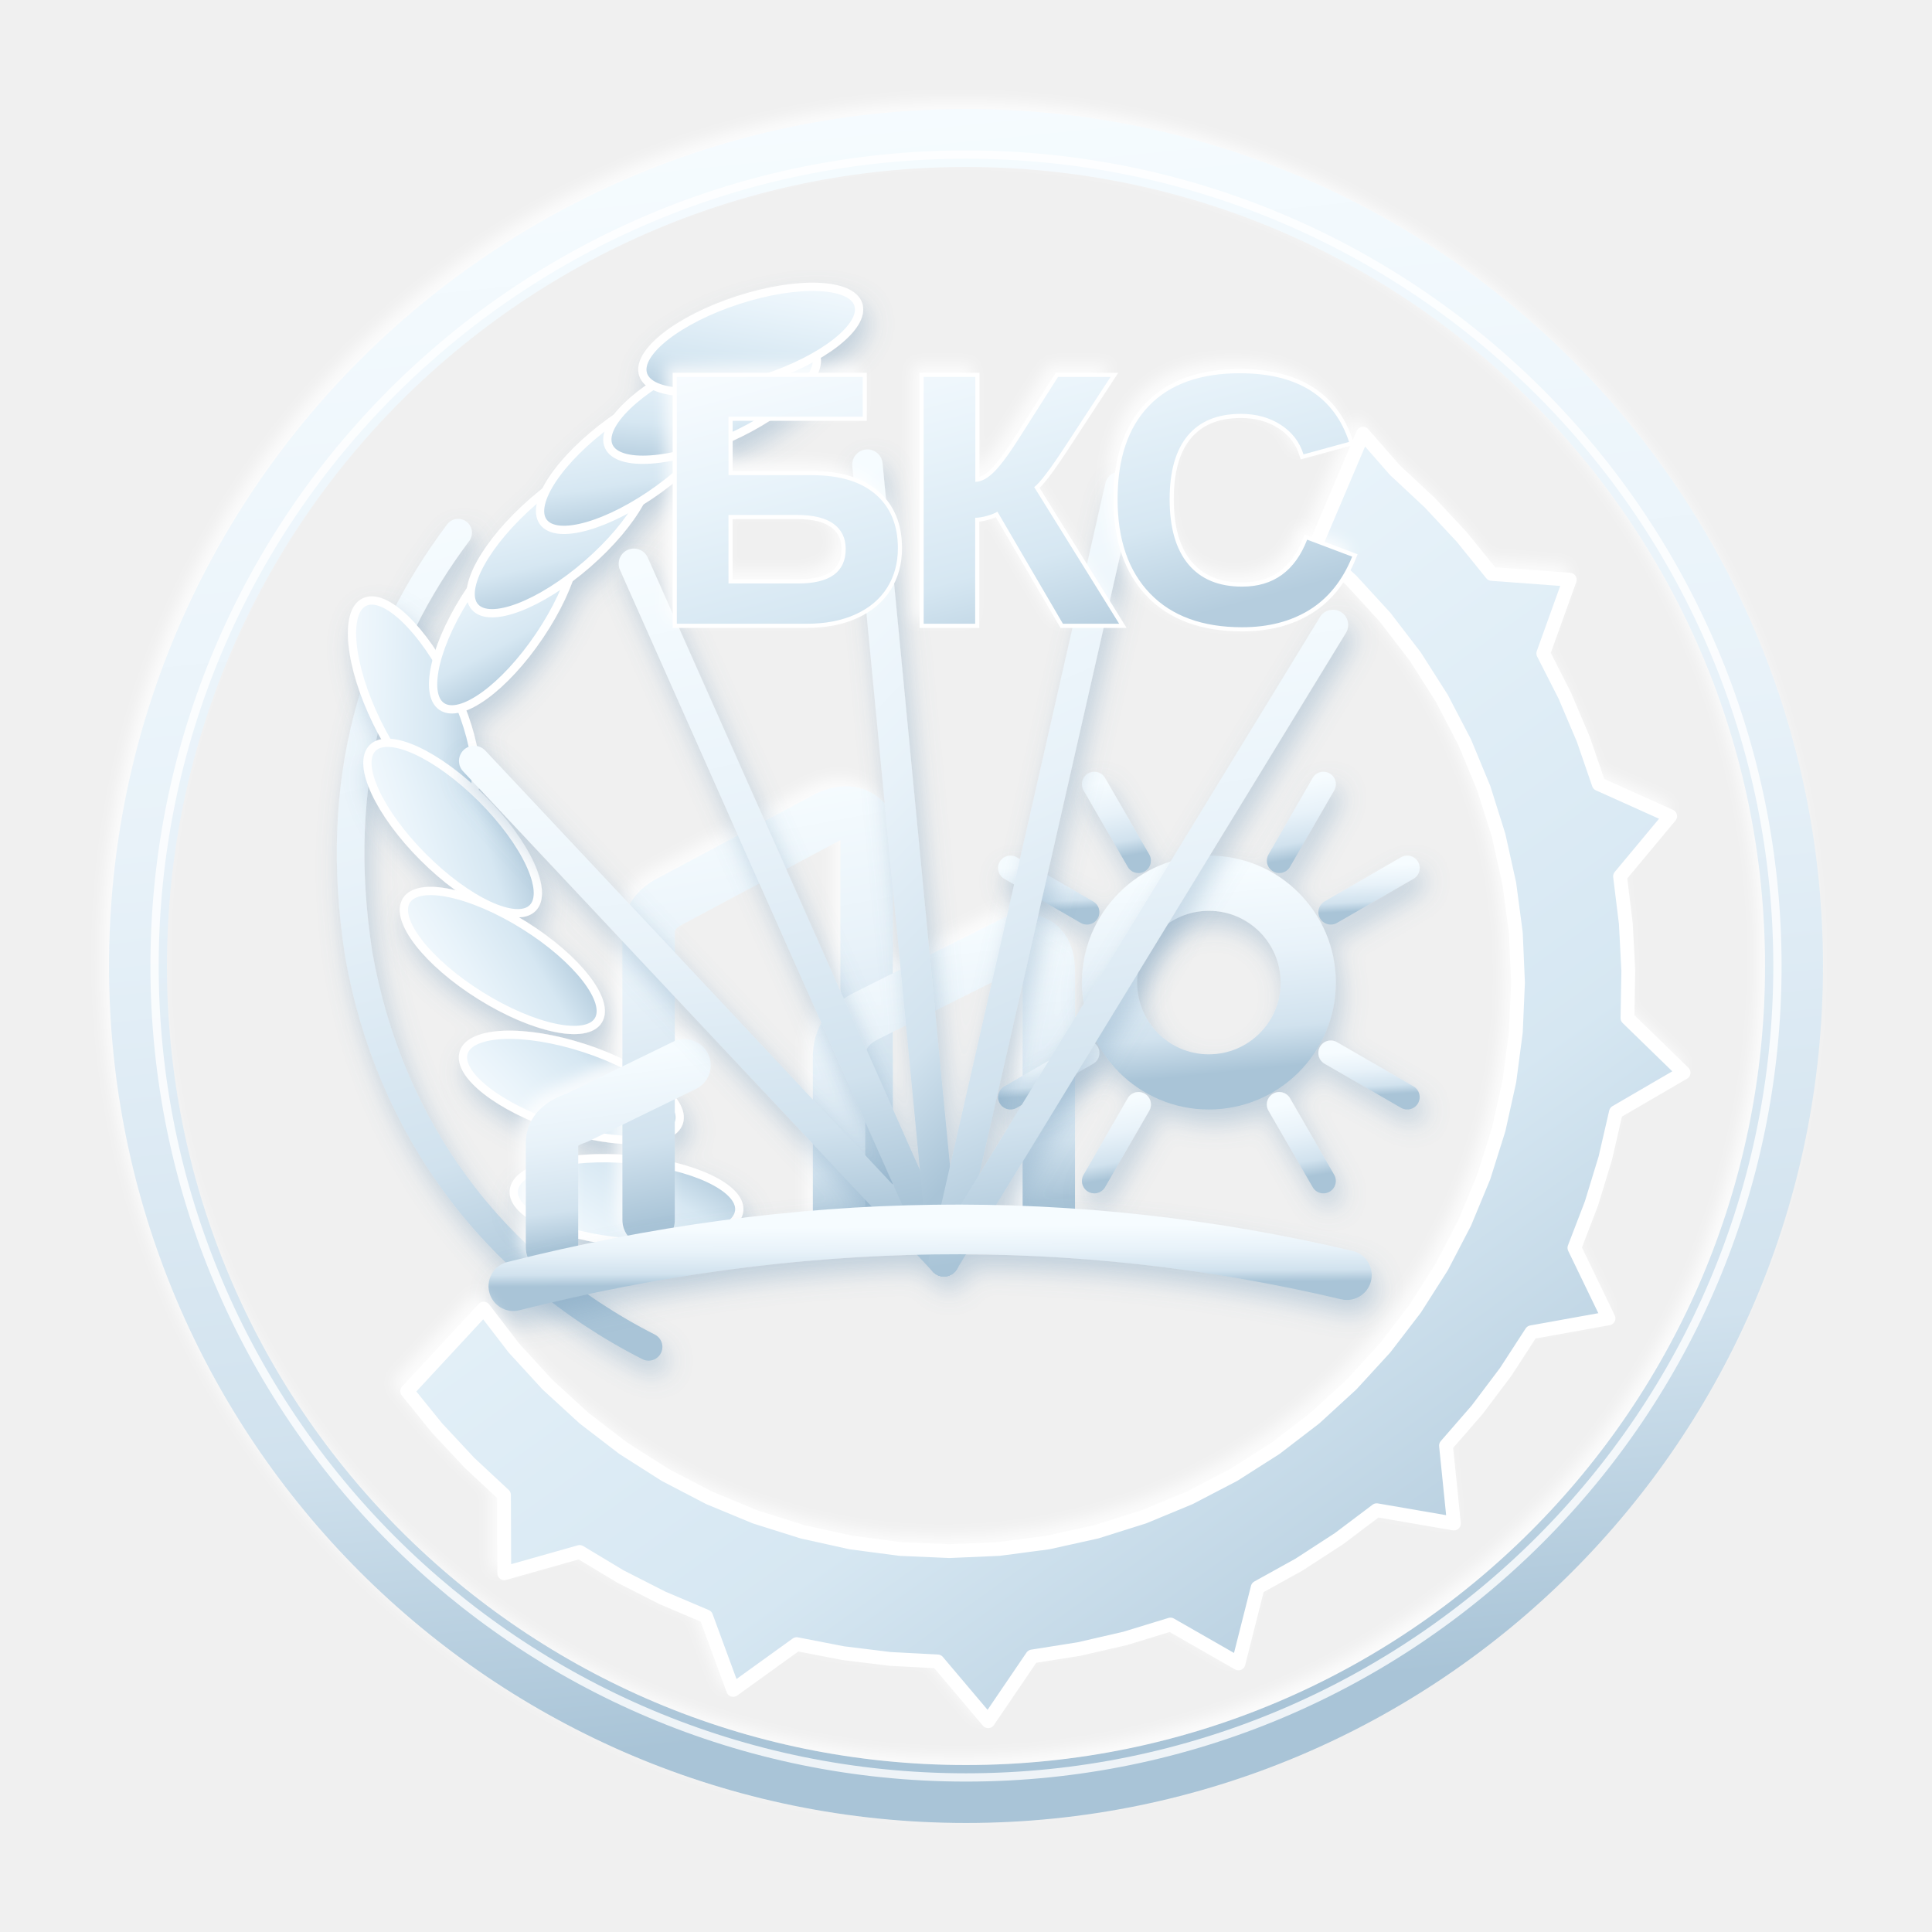
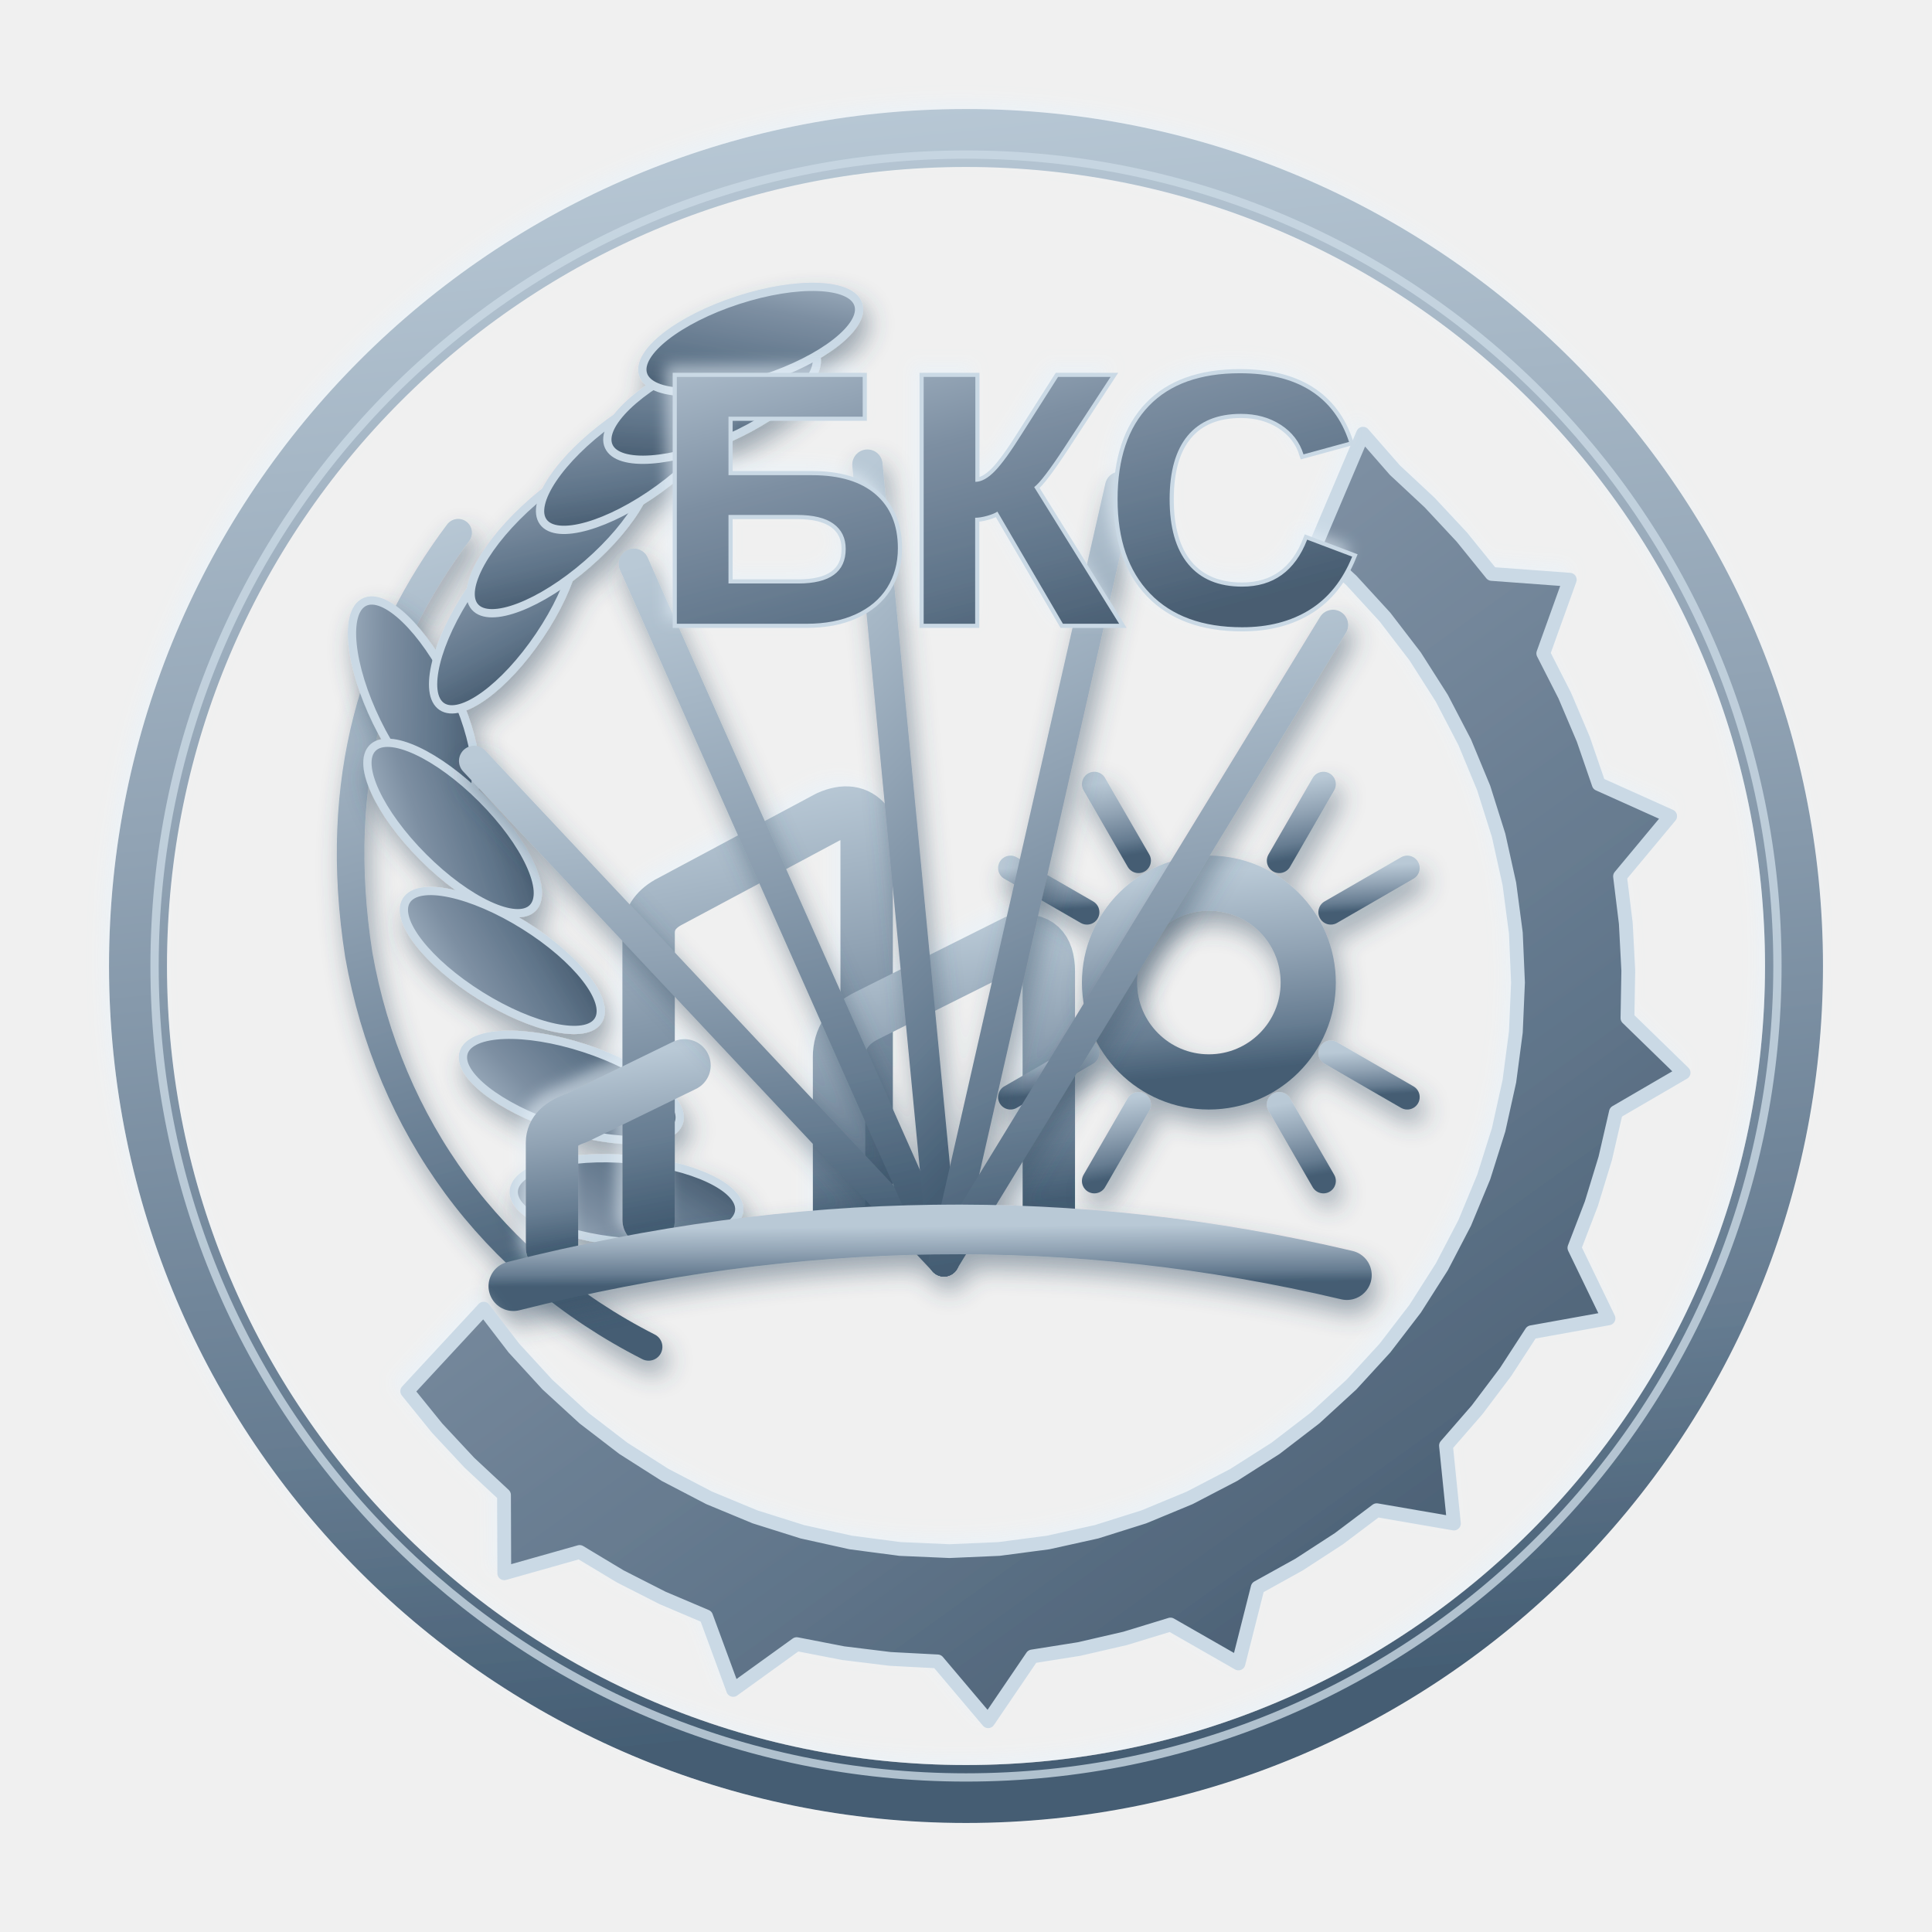
<svg xmlns="http://www.w3.org/2000/svg" viewBox="0 0 700 700" role="img" aria-label="Балашихинские коммунальные системы, объёмная эмблема">
  <defs>
    <linearGradient id="ivory" x1="0" y1="0" x2=".7" y2="1" gradientUnits="objectBoundingBox">
-       <stop offset="0" stop-color="#F8FCFF" />
-       <stop offset=".37" stop-color="#E8F3FA" />
-       <stop offset=".74" stop-color="#D6E7F2" />
-       <stop offset="1" stop-color="#B5CDDE" />
+       <stop offset="0" stop-color="#A9B9C8" />
+       <stop offset=".37" stop-color="#7D8FA2" />
+       <stop offset=".74" stop-color="#60758A" />
+       <stop offset="1" stop-color="#485D71" />
    </linearGradient>
    <linearGradient id="rim" x1="0" y1="0" x2=".1" y2="1">
-       <stop offset="0" stop-color="#F6FCFF" />
-       <stop offset=".42" stop-color="#E8F2F9" />
-       <stop offset=".8" stop-color="#D1E2EE" />
-       <stop offset="1" stop-color="#A9C4D7" />
+       <stop offset="0" stop-color="#B9C9D6" />
+       <stop offset=".42" stop-color="#91A3B4" />
+       <stop offset=".8" stop-color="#667C91" />
+       <stop offset="1" stop-color="#445D73" />
    </linearGradient>
    <filter id="lift" x="-28%" y="-28%" width="160%" height="170%" color-interpolation-filters="sRGB">
-       <feDropShadow dx="3" dy="10" stdDeviation="9" flood-color="#6389AA" flood-opacity=".39" />
-       <feDropShadow dx="-2.5" dy="-3" stdDeviation="2.5" flood-color="#ffffff" flood-opacity=".77" />
+       <feDropShadow dx="3" dy="10" stdDeviation="9" flood-color="#30485D" flood-opacity=".49" />
+       <feDropShadow dx="-2.5" dy="-3" stdDeviation="2.5" flood-color="#E8F2FA" flood-opacity=".56" />
    </filter>
    <filter id="soft" x="-25%" y="-25%" width="155%" height="160%" color-interpolation-filters="sRGB">
-       <feDropShadow dx="2" dy="5" stdDeviation="4.5" flood-color="#759BBC" flood-opacity=".38" />
+       <feDropShadow dx="2" dy="5" stdDeviation="4.5" flood-color="#385169" flood-opacity=".47" />
    </filter>
  </defs>
  <circle cx="350" cy="350" r="300" fill="none" stroke="url(#rim)" stroke-width="21" filter="url(#lift)" />
-   <circle cx="350" cy="350" r="294" fill="none" stroke="#fff" stroke-opacity=".8" stroke-width="3" />
+   <circle cx="350" cy="350" r="294" fill="none" stroke="#CAD9E5" stroke-opacity=".8" stroke-width="3" />
  <g stroke="url(#rim)" fill="none" filter="url(#soft)">
    <path d="M235 488 C178 459 141 408 130 346 C120 282 136 233 166 193" stroke-width="10" stroke-linecap="round" />
  </g>
-   <g fill="url(#ivory)" stroke="#ffffff" stroke-width="3" filter="url(#soft)">
+   <g fill="url(#ivory)" stroke="#CAD9E5" stroke-width="3" filter="url(#soft)">
    <ellipse cx="150" cy="255" rx="15" ry="41" transform="rotate(-26 150 255)" />
    <ellipse cx="164" cy="300" rx="15" ry="41" transform="rotate(-45 164 300)" />
    <ellipse cx="182" cy="348" rx="15" ry="41" transform="rotate(-58 182 348)" />
    <ellipse cx="207" cy="394" rx="15" ry="41" transform="rotate(-72 207 394)" />
    <ellipse cx="227" cy="435" rx="15" ry="41" transform="rotate(-85 227 435)" />
    <ellipse cx="183" cy="222" rx="15" ry="41" transform="rotate(34 183 222)" />
    <ellipse cx="203" cy="193" rx="15" ry="41" transform="rotate(49 203 193)" />
    <ellipse cx="230" cy="165" rx="15" ry="41" transform="rotate(54 230 165)" />
    <ellipse cx="258" cy="145" rx="15" ry="41" transform="rotate(66 258 145)" />
    <ellipse cx="272" cy="123" rx="15" ry="41" transform="rotate(72 272 123)" />
  </g>
  <g fill="none" stroke="url(#rim)" stroke-width="19" stroke-linejoin="round" stroke-linecap="round" filter="url(#lift)">
    <path d="M235 442 V338 Q235 331 242 327 L300 296 Q309 292 314 298 V441" />
    <path d="M304 444 V383 Q304 373 314 368 L368 341 Q380 339 380 352 V444" />
    <path d="M200 452 V414 Q200 408 209 405 L248 386" />
  </g>
  <g fill="none" stroke="url(#rim)" filter="url(#soft)">
    <circle cx="438" cy="356" r="36" stroke-width="20" />
    <path d="M489.00,356.00 L521.00,356.00" stroke-width="9" stroke-linecap="round" />
    <path d="M482.17,381.50 L509.88,397.50" stroke-width="9" stroke-linecap="round" />
    <path d="M463.50,400.17 L479.50,427.88" stroke-width="9" stroke-linecap="round" />
    <path d="M438.00,407.00 L438.00,439.00" stroke-width="9" stroke-linecap="round" />
    <path d="M412.50,400.17 L396.50,427.88" stroke-width="9" stroke-linecap="round" />
    <path d="M393.83,381.50 L366.12,397.50" stroke-width="9" stroke-linecap="round" />
    <path d="M387.00,356.00 L355.00,356.00" stroke-width="9" stroke-linecap="round" />
    <path d="M393.83,330.50 L366.12,314.50" stroke-width="9" stroke-linecap="round" />
    <path d="M412.50,311.83 L396.50,284.12" stroke-width="9" stroke-linecap="round" />
    <path d="M438.00,305.00 L438.00,273.00" stroke-width="9" stroke-linecap="round" />
    <path d="M463.50,311.83 L479.50,284.12" stroke-width="9" stroke-linecap="round" />
    <path d="M482.17,330.50 L509.88,314.50" stroke-width="9" stroke-linecap="round" />
  </g>
  <g fill="none" stroke="url(#rim)" filter="url(#soft)">
    <path d="M342 457 L171.80,275.70" stroke-width="11" stroke-linecap="round" />
    <path d="M342 457 L229.66,204.26" stroke-width="11" stroke-linecap="round" />
    <path d="M342 457 L314.28,168.34" stroke-width="11" stroke-linecap="round" />
    <path d="M342 457 L405.86,176.35" stroke-width="11" stroke-linecap="round" />
    <path d="M342 457 L482.96,226.42" stroke-width="11" stroke-linecap="round" />
    <path d="M186 466 Q340 427 488 462" stroke-width="18" stroke-linecap="round" />
  </g>
-   <path d="M493.85,157.14 L505.39,170.34 L517.95,182.05 L529.66,194.61 L540.46,207.95 L568.76,210.04 L559.16,236.74 L566.95,252.04 L573.66,267.84 L579.25,284.08 L605.13,295.71 L586.97,317.52 L589.06,334.56 L589.96,351.71 L589.66,368.87 L610.00,388.66 L585.48,402.94 L581.62,419.67 L576.60,436.09 L570.44,452.12 L582.79,477.67 L554.86,482.70 L545.51,497.10 L535.18,510.81 L523.91,523.77 L526.78,552.00 L498.81,547.18 L485.10,557.51 L470.70,566.86 L455.68,575.19 L448.72,602.70 L424.09,588.60 L407.67,593.62 L390.94,597.48 L373.98,600.17 L358.03,623.63 L339.71,601.96 L322.56,601.06 L305.52,598.97 L288.66,595.70 L265.64,612.29 L255.84,585.66 L240.04,578.95 L224.74,571.16 L210.02,562.31 L182.71,570.03 L182.61,541.66 L170.05,529.95 L158.34,517.39 L147.54,504.05 L175.25,474.16 L186.19,488.41 L198.34,501.66 L211.59,513.81 L225.84,524.75 L241.00,534.40 L256.94,542.70 L273.54,549.58 L290.68,554.98 L308.23,558.87 L326.05,561.22 L344.00,562.00 L361.95,561.22 L379.77,558.87 L397.32,554.98 L414.46,549.58 L431.06,542.70 L447.00,534.40 L462.16,524.75 L476.41,513.81 L489.66,501.66 L501.81,488.41 L512.75,474.16 L522.40,459.00 L530.70,443.06 L537.58,426.46 L542.98,409.32 L546.87,391.77 L549.22,373.95 L550.00,356.00 L549.22,338.05 L546.87,320.23 L542.98,302.68 L537.58,285.54 L530.70,268.94 L522.40,253.00 L512.75,237.84 L501.81,223.59 L489.66,210.34 L476.41,198.19 Z" fill="url(#ivory)" stroke="#ffffff" stroke-width="5" stroke-linejoin="round" filter="url(#lift)" />
-   <text x="365" y="226" font-family="Arial, 'DejaVu Sans', sans-serif" font-size="130" font-weight="800" letter-spacing="-4" text-anchor="middle" fill="url(#ivory)" stroke="#ffffff" stroke-width="3" paint-order="stroke fill" filter="url(#lift)">БКС</text>
+   <path d="M493.85,157.14 L505.39,170.34 L517.95,182.05 L529.66,194.61 L540.46,207.95 L568.76,210.04 L559.16,236.74 L566.95,252.04 L573.66,267.84 L579.25,284.08 L605.13,295.71 L586.97,317.52 L589.06,334.56 L589.96,351.71 L589.66,368.87 L610.00,388.66 L585.48,402.94 L581.62,419.67 L576.60,436.09 L570.44,452.12 L582.79,477.67 L554.86,482.70 L545.51,497.10 L535.18,510.81 L523.91,523.77 L526.78,552.00 L498.81,547.18 L485.10,557.51 L470.70,566.86 L455.68,575.19 L448.72,602.70 L424.09,588.60 L407.67,593.62 L390.94,597.48 L373.98,600.17 L358.03,623.63 L339.71,601.96 L322.56,601.06 L305.52,598.97 L288.66,595.70 L265.64,612.29 L255.84,585.66 L240.04,578.95 L224.74,571.16 L210.02,562.31 L182.71,570.03 L182.61,541.66 L170.05,529.95 L158.34,517.39 L147.54,504.05 L175.25,474.16 L186.19,488.41 L198.34,501.66 L211.59,513.81 L225.84,524.75 L241.00,534.40 L256.94,542.70 L273.54,549.58 L290.68,554.98 L308.23,558.87 L326.05,561.22 L344.00,562.00 L361.95,561.22 L379.77,558.87 L397.32,554.98 L414.46,549.58 L431.06,542.70 L447.00,534.40 L462.16,524.75 L476.41,513.81 L489.66,501.66 L501.81,488.41 L512.75,474.16 L522.40,459.00 L530.70,443.06 L537.58,426.46 L542.98,409.32 L546.87,391.77 L549.22,373.95 L550.00,356.00 L549.22,338.05 L546.87,320.23 L542.98,302.68 L537.58,285.54 L530.70,268.94 L522.40,253.00 L512.75,237.84 L501.81,223.59 L489.66,210.34 L476.41,198.19 Z" fill="url(#ivory)" stroke="#CAD9E5" stroke-width="5" stroke-linejoin="round" filter="url(#lift)" />
+   <text x="365" y="226" font-family="Arial, 'DejaVu Sans', sans-serif" font-size="130" font-weight="800" letter-spacing="-4" text-anchor="middle" fill="url(#ivory)" stroke="#CAD9E5" stroke-width="3" paint-order="stroke fill" filter="url(#lift)">БКС</text>
</svg>
